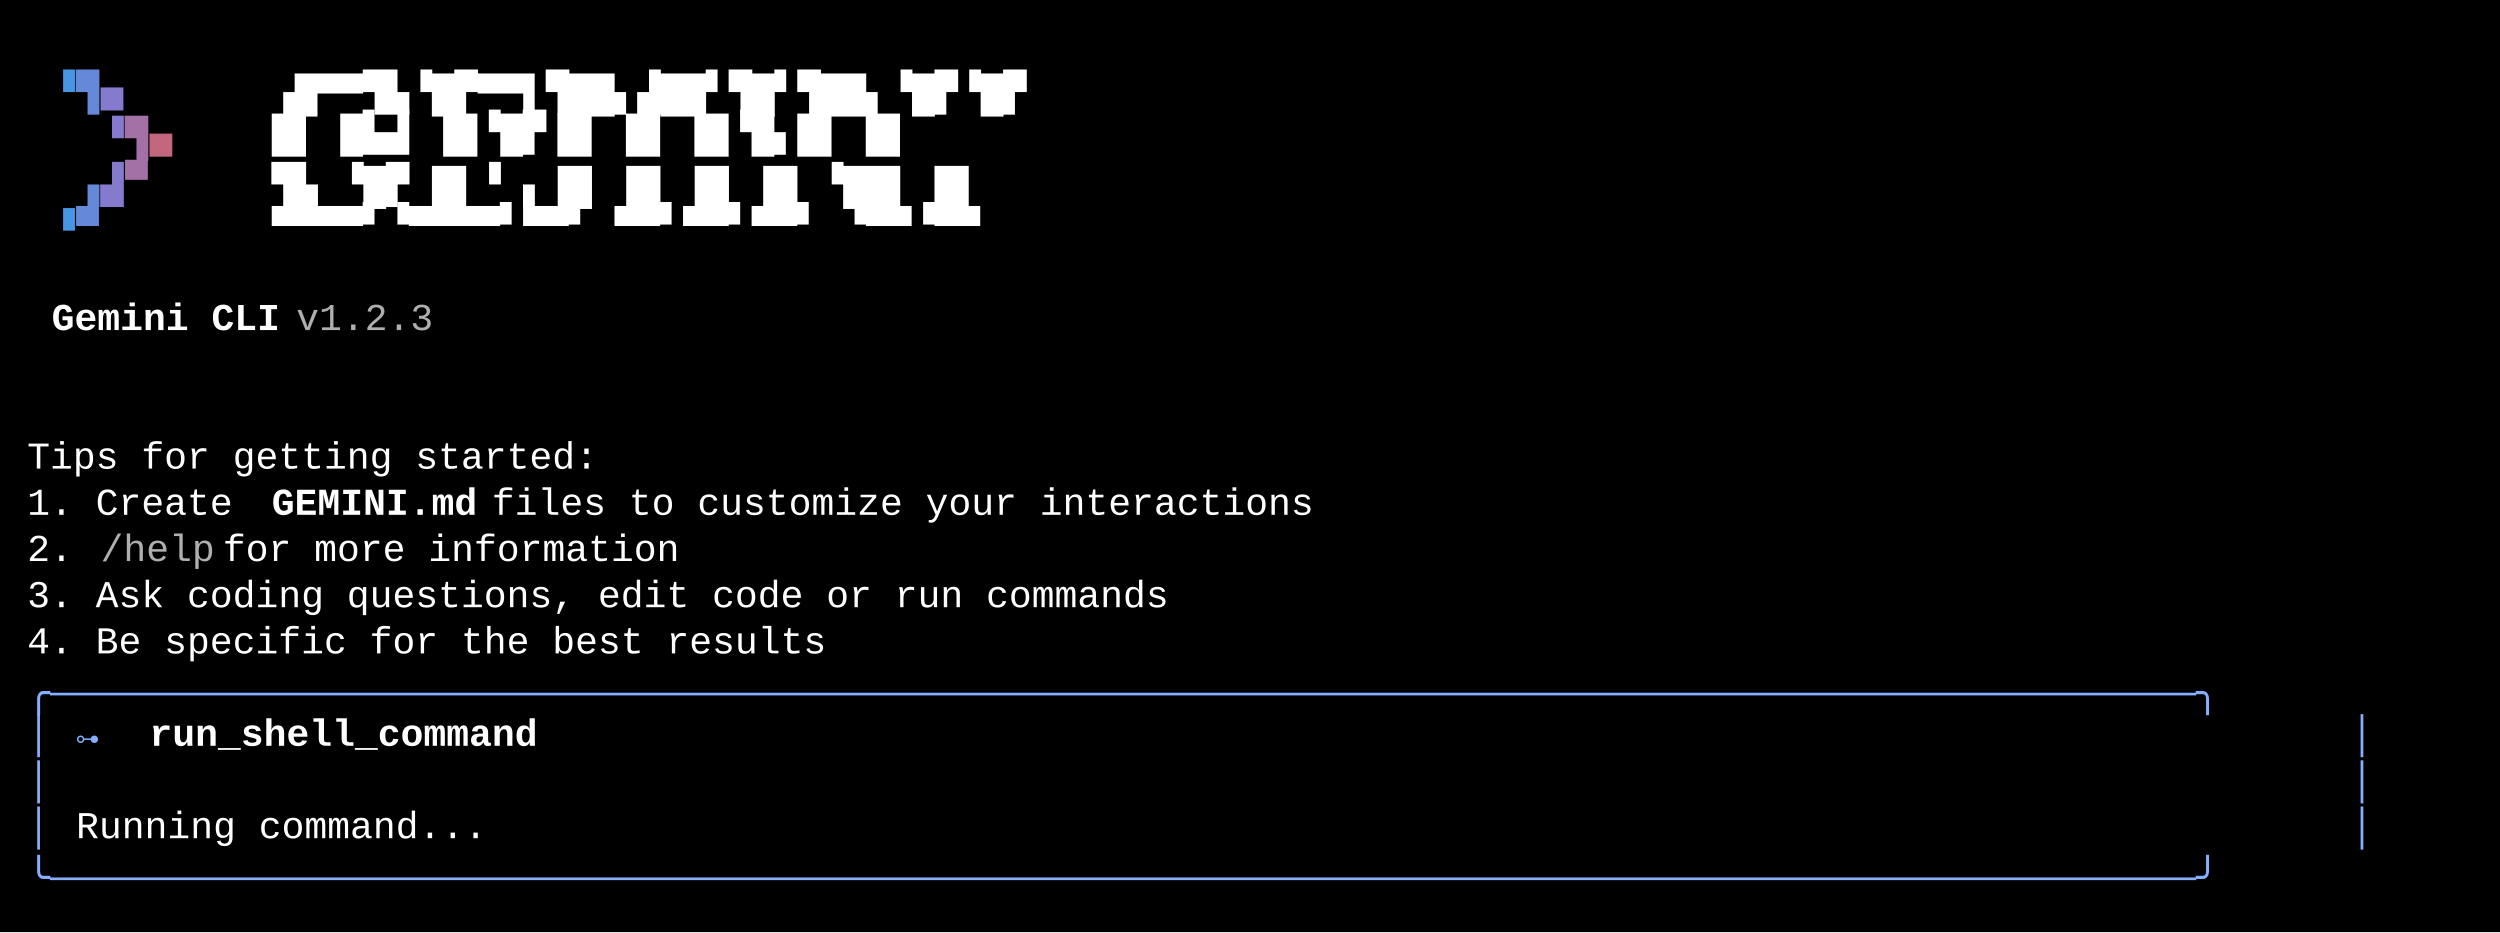
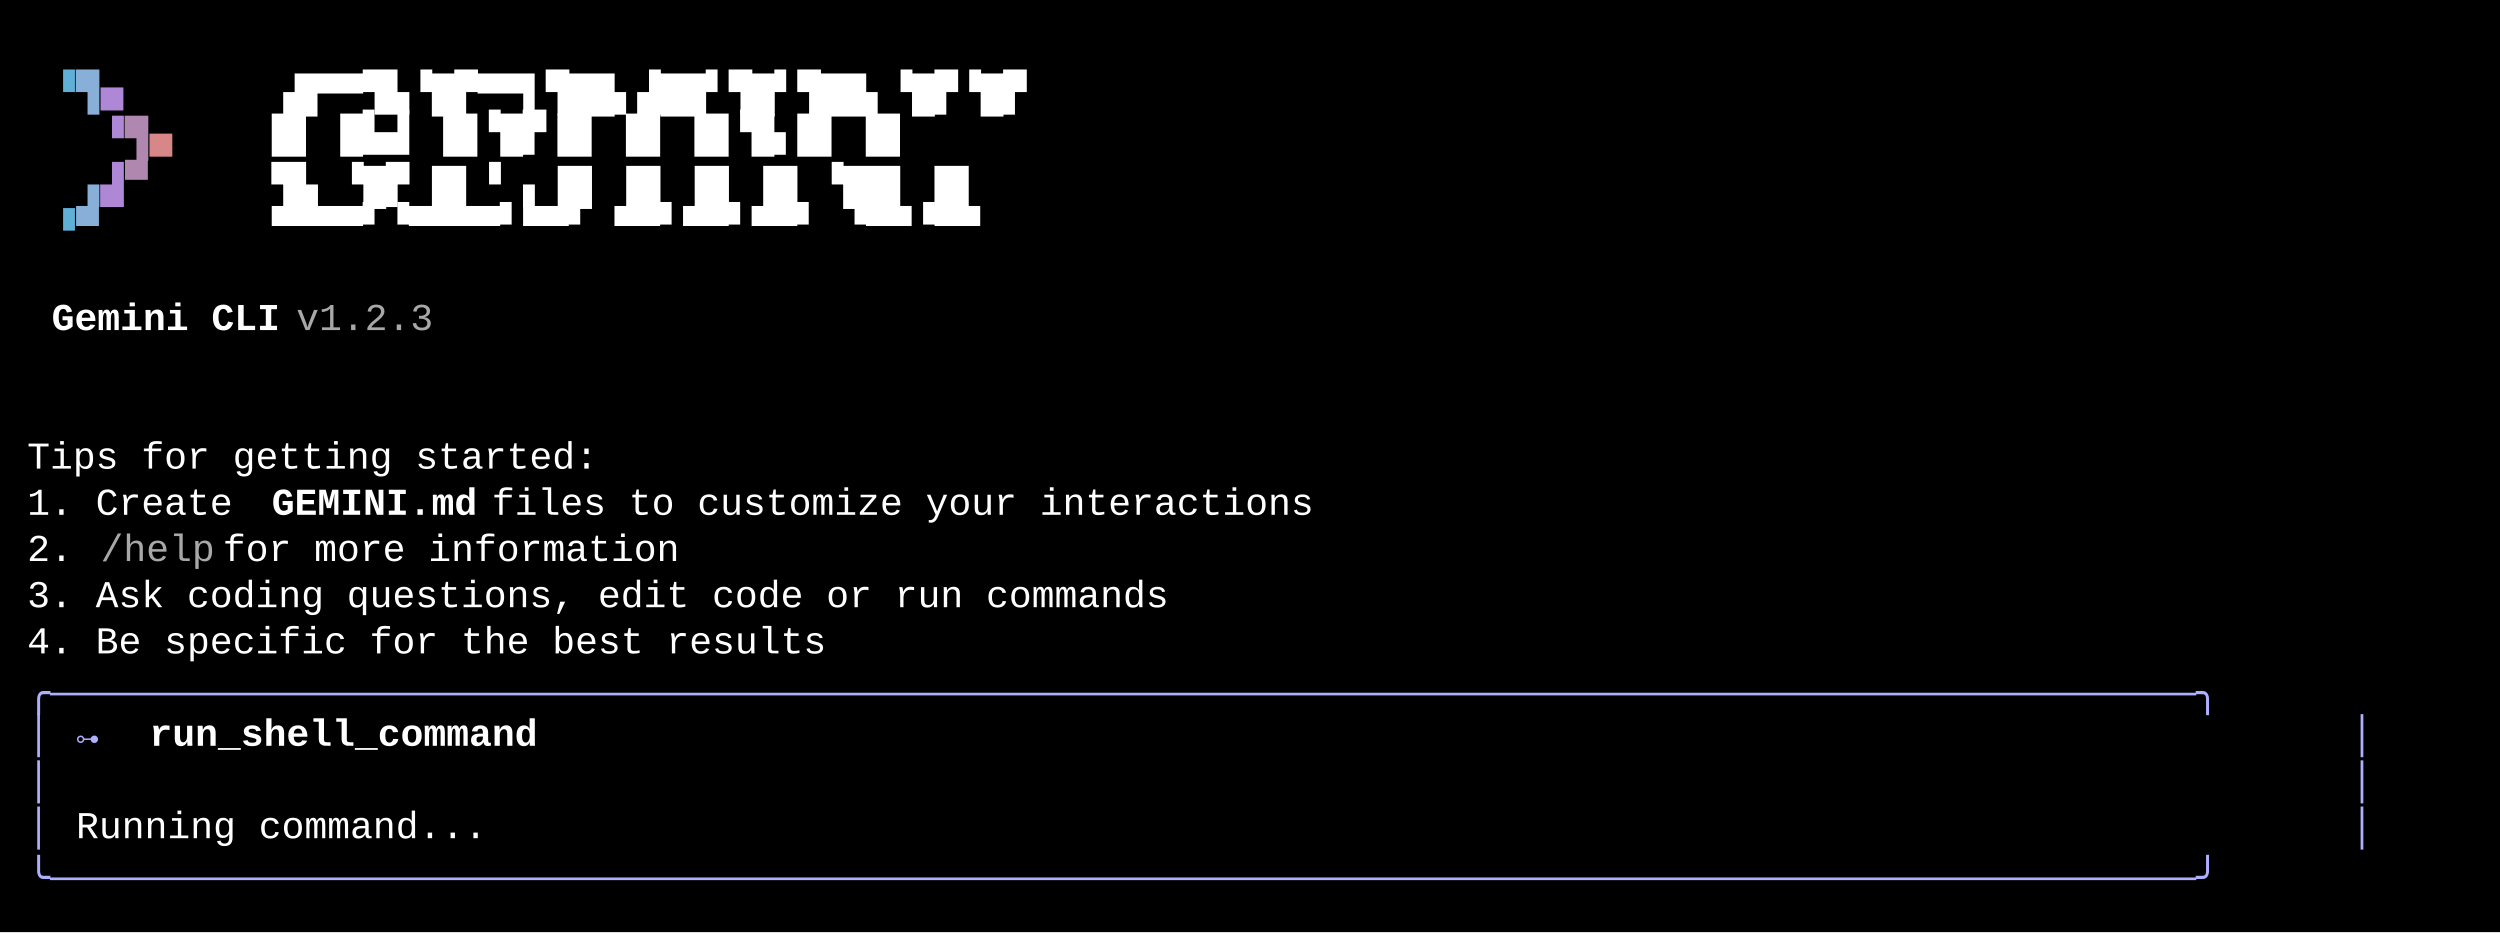
<svg xmlns="http://www.w3.org/2000/svg" width="920" height="343" viewBox="0 0 920 343">
  <style>
    text { font-family: Consolas, "Courier New", monospace; font-size: 14px; dominant-baseline: text-before-edge; white-space: pre; }
  </style>
  <rect width="920" height="343" fill="#000000" />
  <g transform="translate(10, 10)">
-     <text x="9" y="19" fill="#4796e4" textLength="9" lengthAdjust="spacingAndGlyphs">▝</text>
-     <text x="18" y="19" fill="#6688d9" textLength="9" lengthAdjust="spacingAndGlyphs">▜</text>
-     <text x="27" y="19" fill="#847ace" textLength="9" lengthAdjust="spacingAndGlyphs">▄</text>
+     <text x="9" y="19" fill="#5fafd7" textLength="9" lengthAdjust="spacingAndGlyphs">▝</text>
+     <text x="18" y="19" fill="#87afd7" textLength="9" lengthAdjust="spacingAndGlyphs">▜</text>
+     <text x="27" y="19" fill="#af87d7" textLength="9" lengthAdjust="spacingAndGlyphs">▄</text>
    <text x="90" y="19" fill="#ffffff" textLength="297" lengthAdjust="spacingAndGlyphs">▗█▀▀▜▙▝█▛▀▀▌▜██▖▟██▘▜█▘▜██▖▝█▛▝█▛</text>
-     <text x="27" y="36" fill="#847ace" textLength="9" lengthAdjust="spacingAndGlyphs">▝</text>
-     <text x="36" y="36" fill="#a471a7" textLength="9" lengthAdjust="spacingAndGlyphs">▜</text>
-     <text x="45" y="36" fill="#c3677f" textLength="9" lengthAdjust="spacingAndGlyphs">▄</text>
+     <text x="27" y="36" fill="#af87d7" textLength="9" lengthAdjust="spacingAndGlyphs">▝</text>
+     <text x="36" y="36" fill="#af87af" textLength="9" lengthAdjust="spacingAndGlyphs">▜</text>
+     <text x="45" y="36" fill="#d78787" textLength="9" lengthAdjust="spacingAndGlyphs">▄</text>
    <text x="90" y="36" fill="#ffffff" textLength="297" lengthAdjust="spacingAndGlyphs">█▌     █▙▟  ▐█▝█▛▐█ ▐█ ▐█▝█▖█▌ █▌</text>
-     <text x="18" y="53" fill="#6688d9" textLength="9" lengthAdjust="spacingAndGlyphs">▗</text>
-     <text x="27" y="53" fill="#847ace" textLength="9" lengthAdjust="spacingAndGlyphs">▟</text>
-     <text x="36" y="53" fill="#a471a7" textLength="9" lengthAdjust="spacingAndGlyphs">▀</text>
+     <text x="18" y="53" fill="#87afd7" textLength="9" lengthAdjust="spacingAndGlyphs">▗</text>
+     <text x="27" y="53" fill="#af87d7" textLength="9" lengthAdjust="spacingAndGlyphs">▟</text>
+     <text x="36" y="53" fill="#af87af" textLength="9" lengthAdjust="spacingAndGlyphs">▀</text>
    <text x="90" y="53" fill="#ffffff" textLength="297" lengthAdjust="spacingAndGlyphs">▜▙ ▝█▛ █▌▝ ▖▐█   ▐█ ▐█ ▐█ ▝██▌ █▌</text>
-     <text x="9" y="70" fill="#4796e4" textLength="9" lengthAdjust="spacingAndGlyphs">▝</text>
-     <text x="18" y="70" fill="#6688d9" textLength="9" lengthAdjust="spacingAndGlyphs">▀</text>
+     <text x="9" y="70" fill="#5fafd7" textLength="9" lengthAdjust="spacingAndGlyphs">▝</text>
+     <text x="18" y="70" fill="#87afd7" textLength="9" lengthAdjust="spacingAndGlyphs">▀</text>
    <text x="90" y="70" fill="#ffffff" textLength="297" lengthAdjust="spacingAndGlyphs"> ▀▀▀▀▘▝▀▀▀▀▘▀▀▘  ▀▀▘▀▀▘▀▀▘ ▝▀▀▝▀▀</text>
    <text x="9" y="104" fill="#ffffff" textLength="90" lengthAdjust="spacingAndGlyphs" font-weight="bold">Gemini CLI</text>
-     <text x="99" y="104" fill="#afafaf" textLength="63" lengthAdjust="spacingAndGlyphs"> v1.2.3</text>
+     <text x="99" y="104" fill="#a8a8a8" textLength="63" lengthAdjust="spacingAndGlyphs"> v1.2.3</text>
    <text x="0" y="155" fill="#ffffff" textLength="225" lengthAdjust="spacingAndGlyphs">Tips for getting started:</text>
    <text x="0" y="172" fill="#ffffff" textLength="90" lengthAdjust="spacingAndGlyphs">1. Create </text>
    <text x="90" y="172" fill="#ffffff" textLength="81" lengthAdjust="spacingAndGlyphs" font-weight="bold">GEMINI.md</text>
    <text x="171" y="172" fill="#ffffff" textLength="333" lengthAdjust="spacingAndGlyphs"> files to customize your interactions</text>
    <text x="0" y="189" fill="#ffffff" textLength="27" lengthAdjust="spacingAndGlyphs">2. </text>
-     <text x="27" y="189" fill="#afafaf" textLength="45" lengthAdjust="spacingAndGlyphs">/help</text>
+     <text x="27" y="189" fill="#a8a8a8" textLength="45" lengthAdjust="spacingAndGlyphs">/help</text>
    <text x="72" y="189" fill="#ffffff" textLength="189" lengthAdjust="spacingAndGlyphs"> for more information</text>
    <text x="0" y="206" fill="#ffffff" textLength="450" lengthAdjust="spacingAndGlyphs">3. Ask coding questions, edit code or run commands</text>
    <text x="0" y="223" fill="#ffffff" textLength="315" lengthAdjust="spacingAndGlyphs">4. Be specific for the best results</text>
-     <text x="0" y="240" fill="#87afff" textLength="864" lengthAdjust="spacingAndGlyphs">╭──────────────────────────────────────────────────────────────────────────────────────────────╮</text>
-     <text x="0" y="257" fill="#87afff" textLength="9" lengthAdjust="spacingAndGlyphs">│</text>
-     <text x="18" y="257" fill="#87afff" textLength="9" lengthAdjust="spacingAndGlyphs">⊶</text>
+     <text x="0" y="240" fill="#afafff" textLength="864" lengthAdjust="spacingAndGlyphs">╭──────────────────────────────────────────────────────────────────────────────────────────────╮</text>
+     <text x="0" y="257" fill="#afafff" textLength="9" lengthAdjust="spacingAndGlyphs">│</text>
+     <text x="18" y="257" fill="#afafff" textLength="9" lengthAdjust="spacingAndGlyphs">⊶</text>
    <text x="45" y="257" fill="#ffffff" textLength="153" lengthAdjust="spacingAndGlyphs" font-weight="bold">run_shell_command</text>
-     <text x="855" y="257" fill="#87afff" textLength="9" lengthAdjust="spacingAndGlyphs">│</text>
-     <text x="0" y="274" fill="#87afff" textLength="9" lengthAdjust="spacingAndGlyphs">│</text>
-     <text x="855" y="274" fill="#87afff" textLength="9" lengthAdjust="spacingAndGlyphs">│</text>
-     <text x="0" y="291" fill="#87afff" textLength="9" lengthAdjust="spacingAndGlyphs">│</text>
+     <text x="855" y="257" fill="#afafff" textLength="9" lengthAdjust="spacingAndGlyphs">│</text>
+     <text x="0" y="274" fill="#afafff" textLength="9" lengthAdjust="spacingAndGlyphs">│</text>
+     <text x="855" y="274" fill="#afafff" textLength="9" lengthAdjust="spacingAndGlyphs">│</text>
+     <text x="0" y="291" fill="#afafff" textLength="9" lengthAdjust="spacingAndGlyphs">│</text>
    <text x="18" y="291" fill="#ffffff" textLength="162" lengthAdjust="spacingAndGlyphs">Running command...</text>
-     <text x="855" y="291" fill="#87afff" textLength="9" lengthAdjust="spacingAndGlyphs">│</text>
-     <text x="0" y="308" fill="#87afff" textLength="864" lengthAdjust="spacingAndGlyphs">╰──────────────────────────────────────────────────────────────────────────────────────────────╯</text>
+     <text x="855" y="291" fill="#afafff" textLength="9" lengthAdjust="spacingAndGlyphs">│</text>
+     <text x="0" y="308" fill="#afafff" textLength="864" lengthAdjust="spacingAndGlyphs">╰──────────────────────────────────────────────────────────────────────────────────────────────╯</text>
  </g>
</svg>
